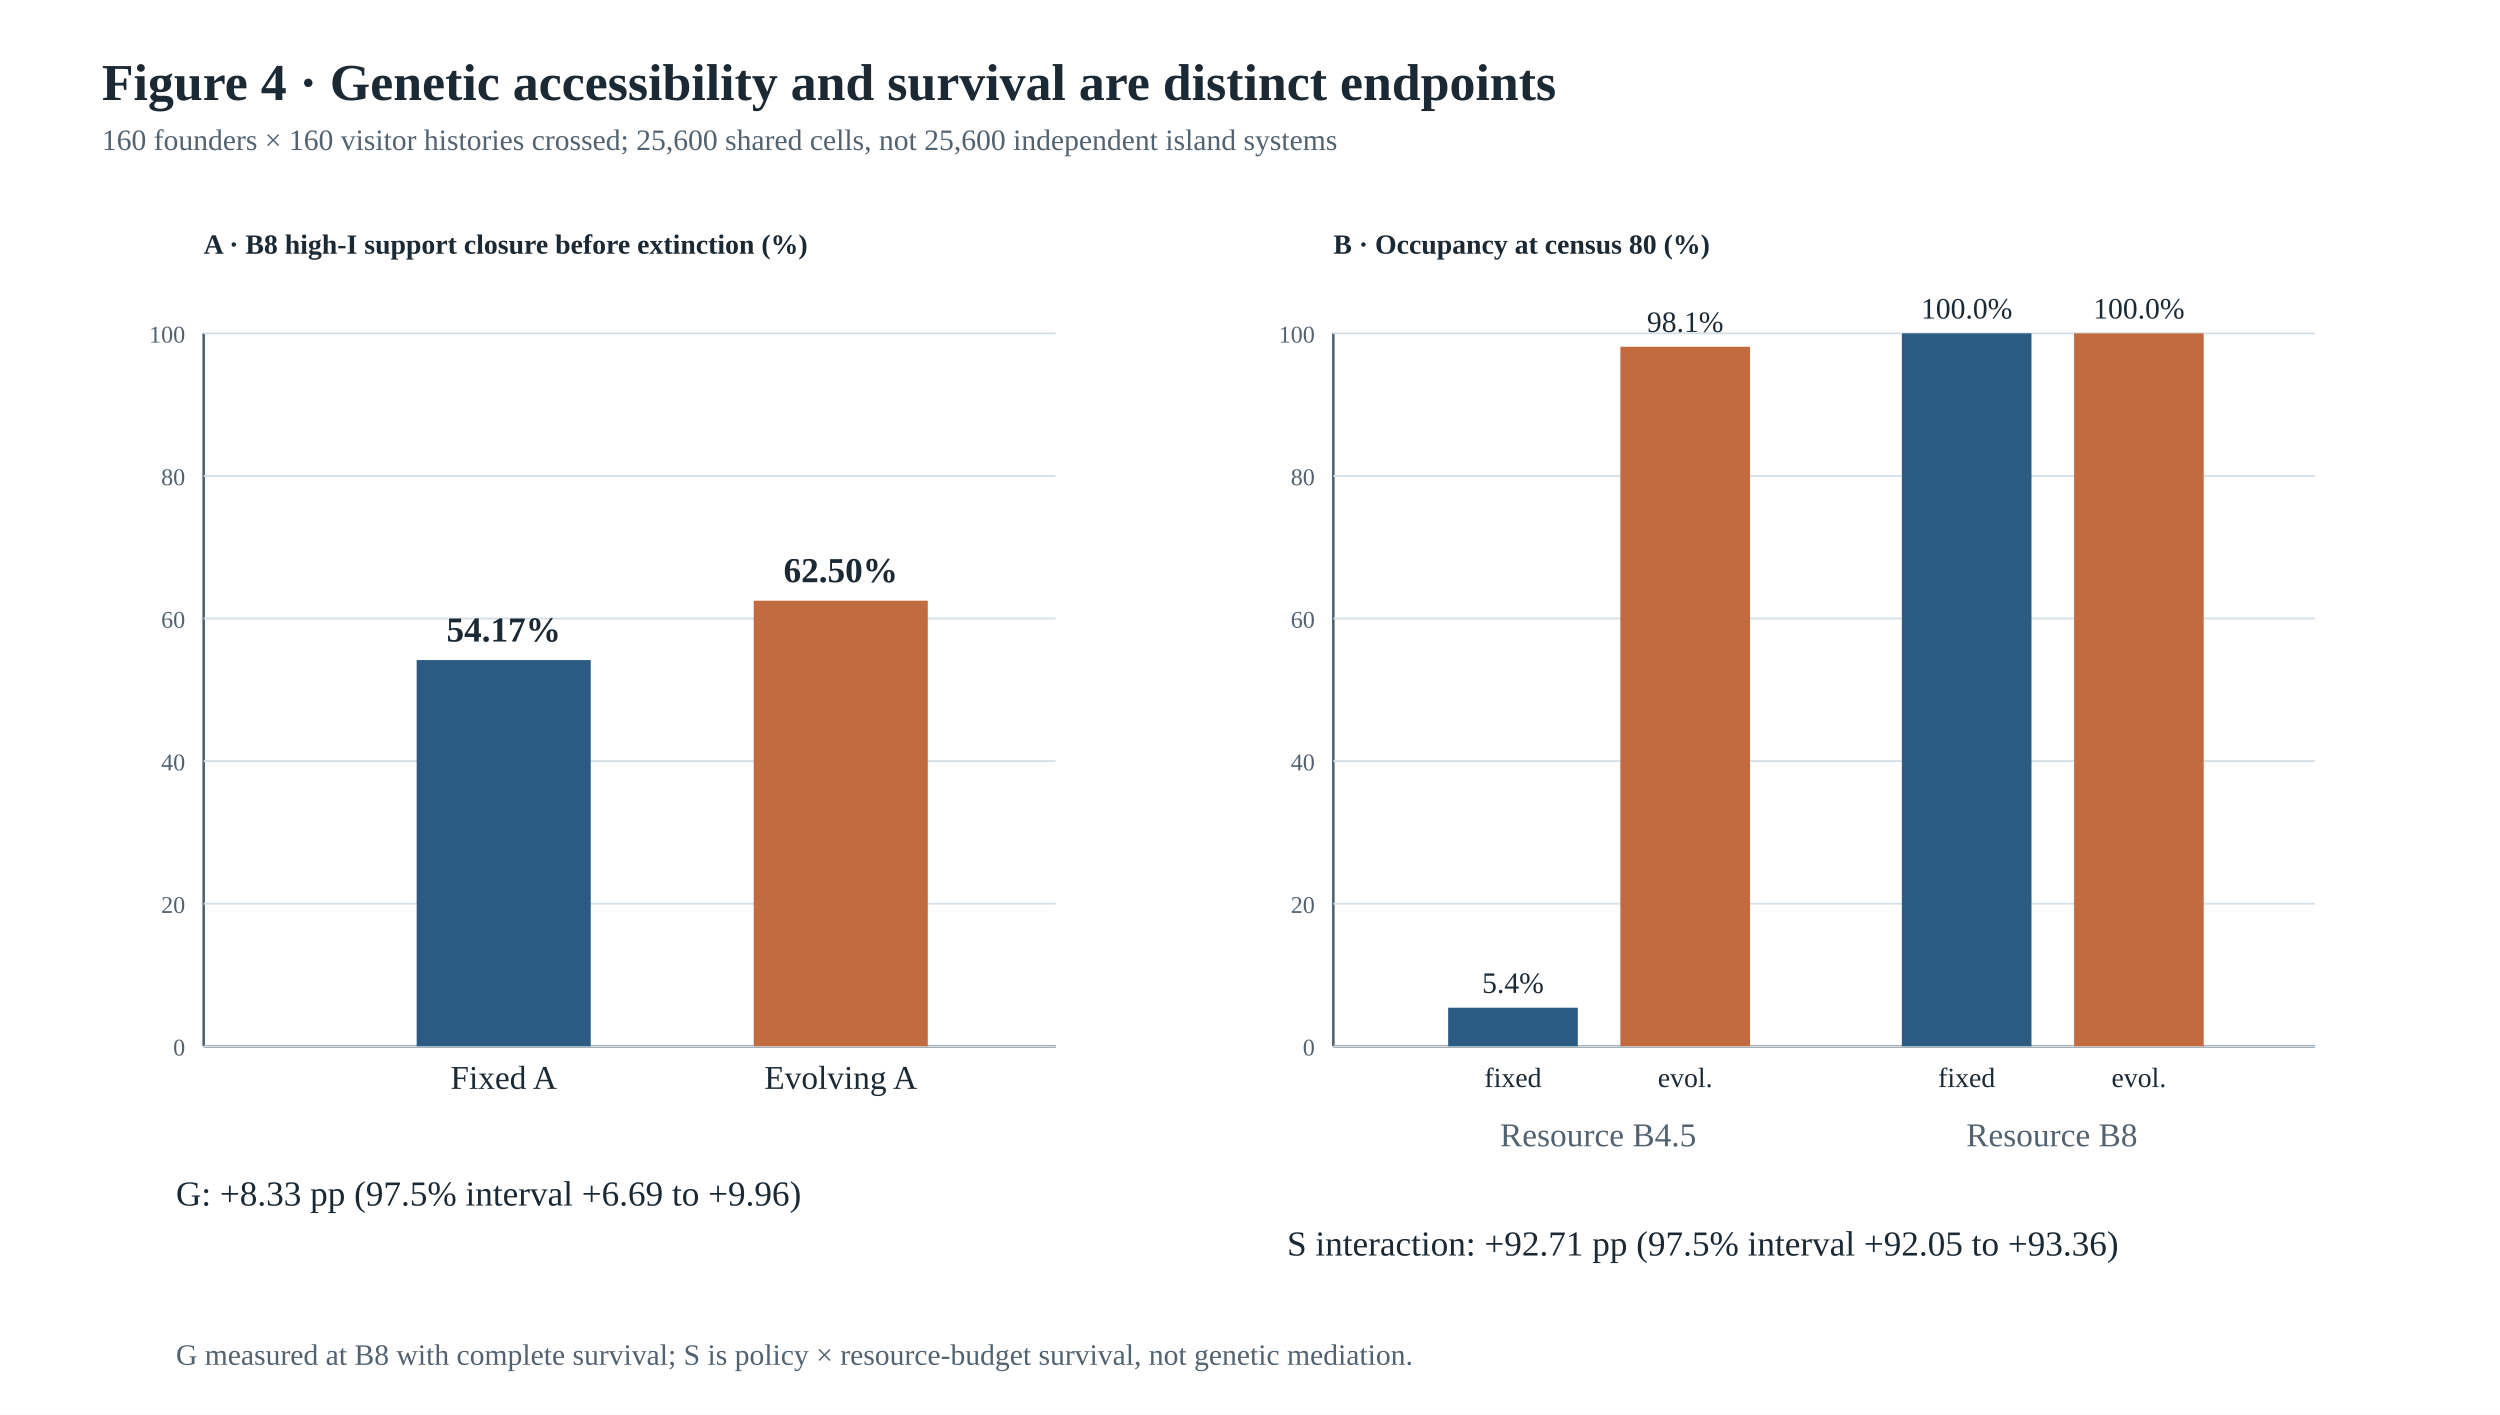
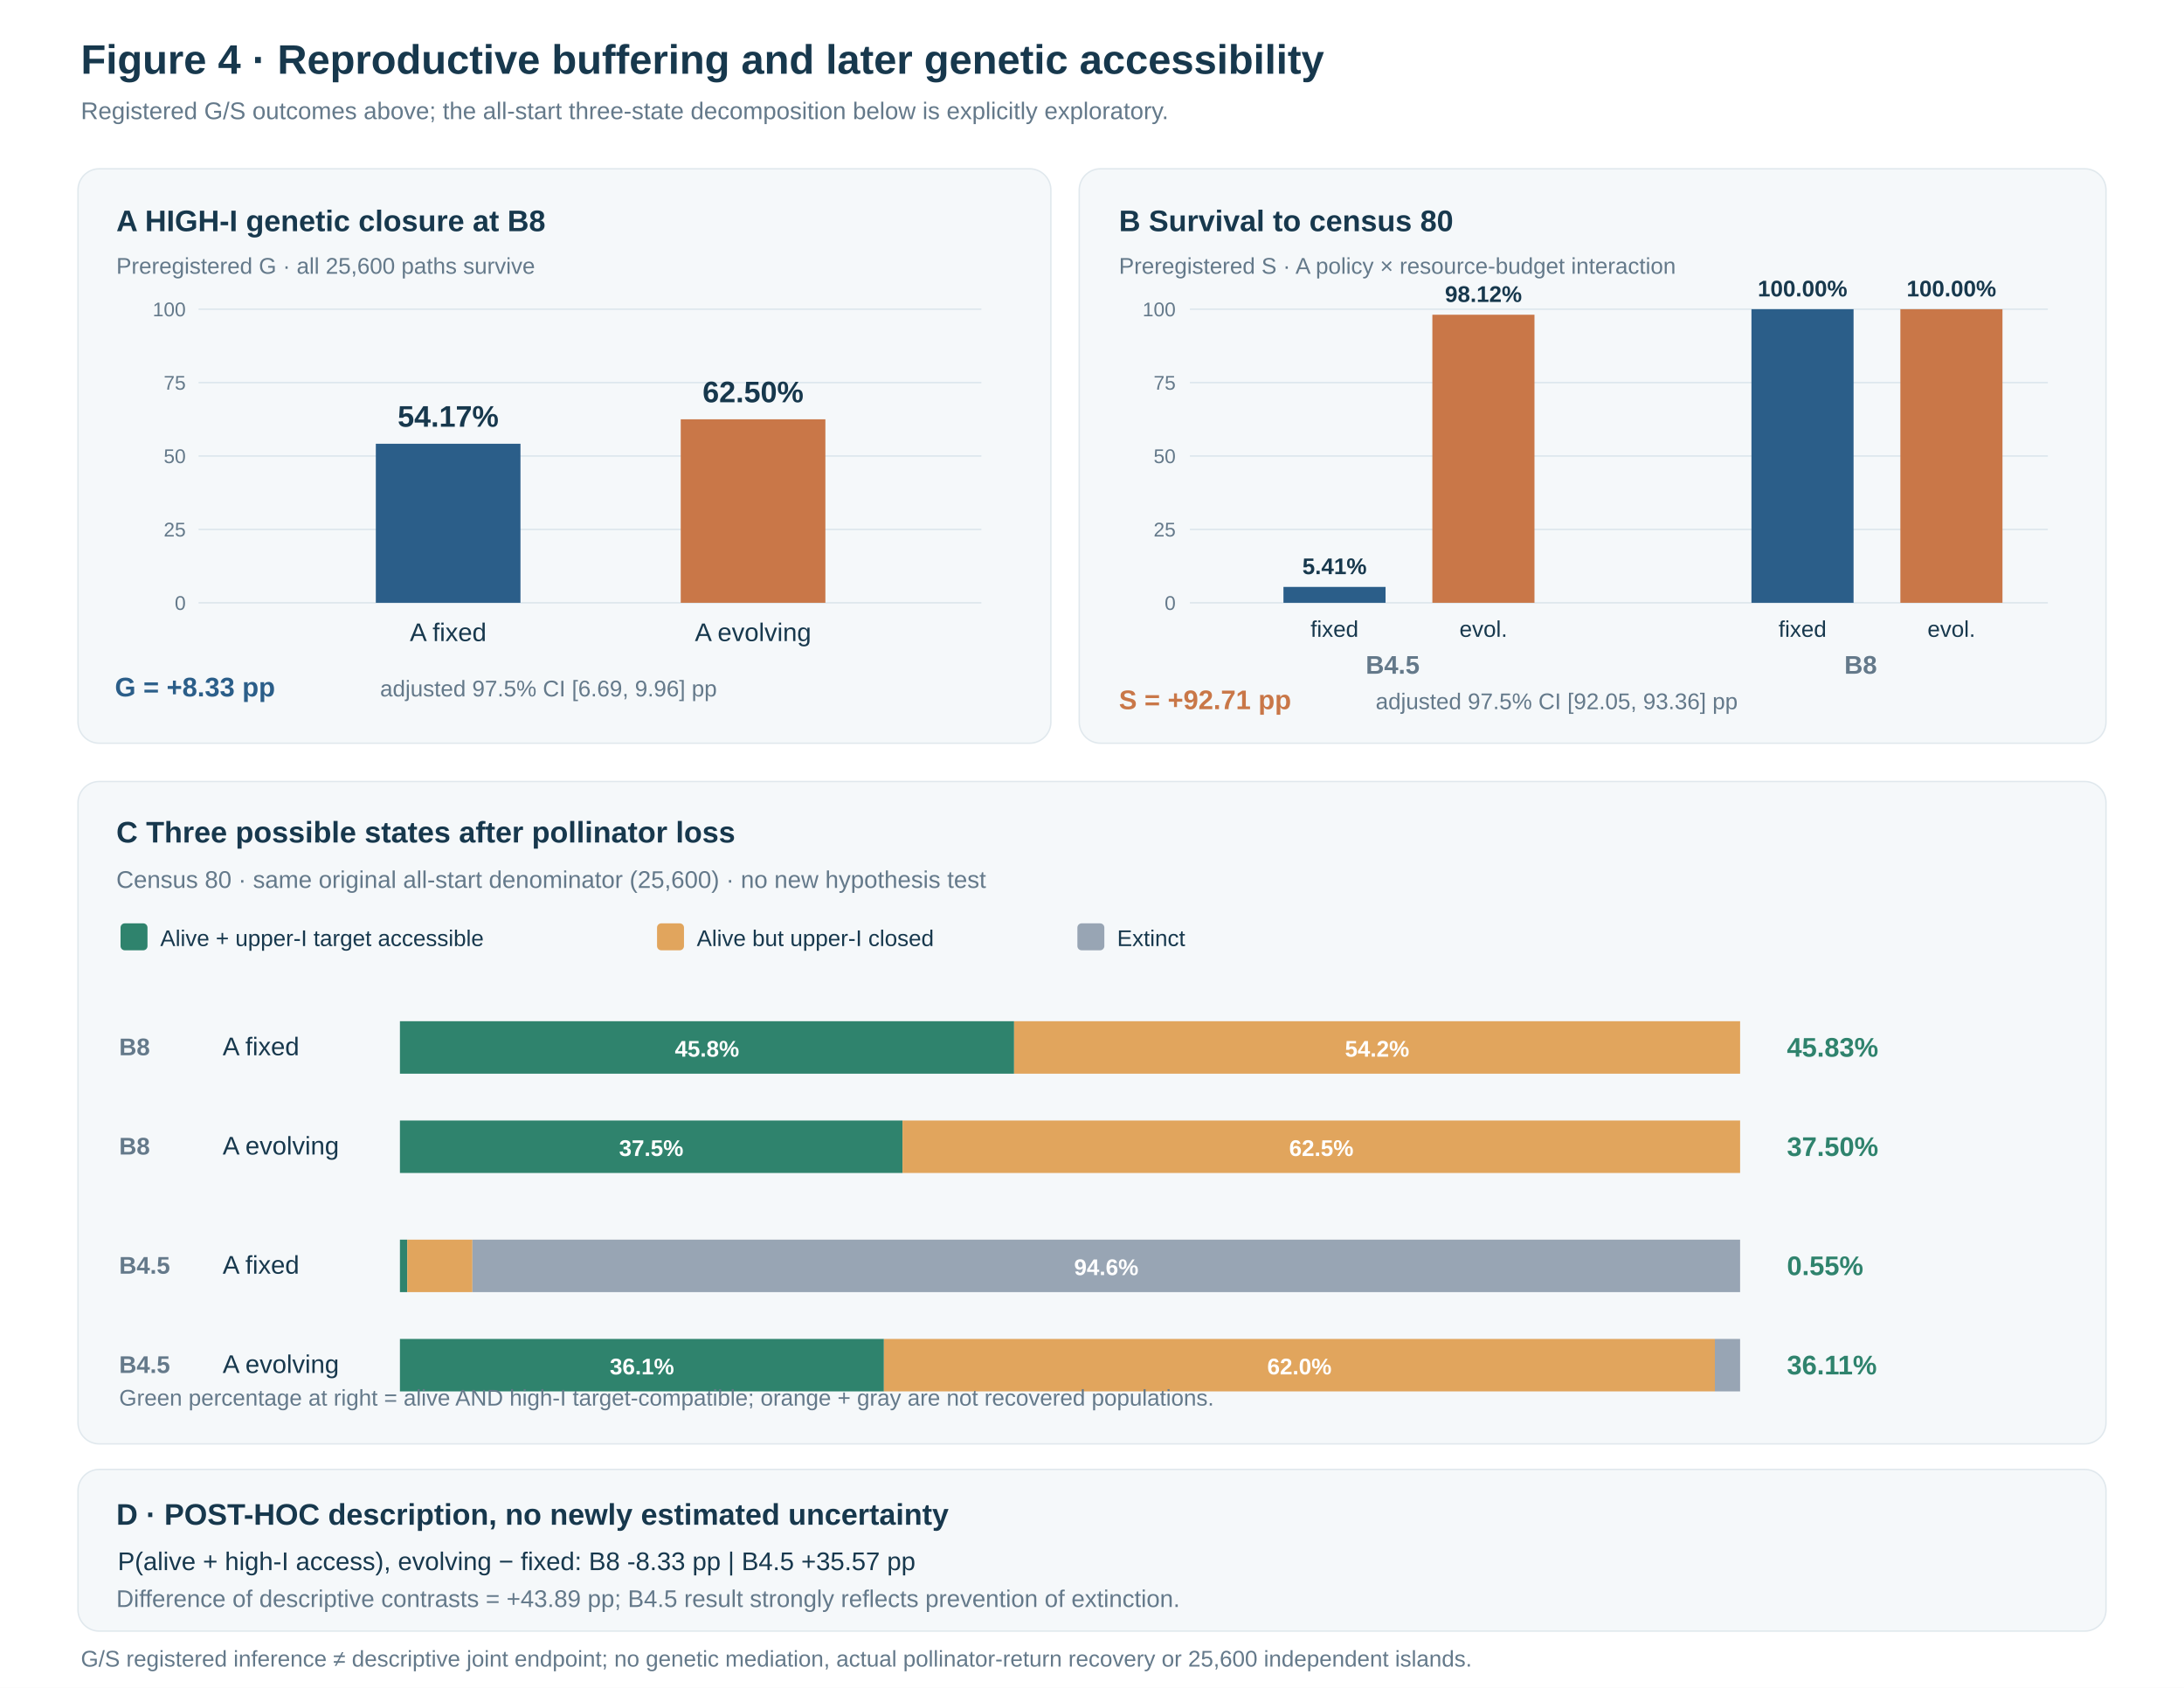
- <svg xmlns="http://www.w3.org/2000/svg" width="1350" height="764" viewBox="0 0 1350 764" role="img">
-   <rect x="0" y="0" width="1350" height="764" fill="#ffffff" />
-   <text x="55" y="54" font-size="28" text-anchor="start" fill="#1b2935" font-weight="bold">Figure 4 · Genetic accessibility and survival are distinct endpoints</text>
-   <text x="55" y="81" font-size="16" text-anchor="start" fill="#526270" font-weight="normal">160 founders × 160 visitor histories crossed; 25,600 shared cells, not 25,600 independent island systems</text>
-   <line x1="110" y1="180" x2="110" y2="565" stroke="#526270" stroke-width="1.4" />
-   <line x1="110" y1="565" x2="570" y2="565" stroke="#526270" stroke-width="1.4" />
-   <line x1="110" y1="565" x2="570" y2="565" stroke="#d5dfe7" stroke-width="1" />
-   <text x="100" y="570" font-size="13" text-anchor="end" fill="#526270" font-weight="normal">0</text>
-   <line x1="110" y1="488" x2="570" y2="488" stroke="#d5dfe7" stroke-width="1" />
-   <text x="100" y="493" font-size="13" text-anchor="end" fill="#526270" font-weight="normal">20</text>
-   <line x1="110" y1="411" x2="570" y2="411" stroke="#d5dfe7" stroke-width="1" />
-   <text x="100" y="416" font-size="13" text-anchor="end" fill="#526270" font-weight="normal">40</text>
-   <line x1="110" y1="334" x2="570" y2="334" stroke="#d5dfe7" stroke-width="1" />
-   <text x="100" y="339" font-size="13" text-anchor="end" fill="#526270" font-weight="normal">60</text>
-   <line x1="110" y1="257" x2="570" y2="257" stroke="#d5dfe7" stroke-width="1" />
-   <text x="100" y="262" font-size="13" text-anchor="end" fill="#526270" font-weight="normal">80</text>
-   <line x1="110" y1="180" x2="570" y2="180" stroke="#d5dfe7" stroke-width="1" />
-   <text x="100" y="185" font-size="13" text-anchor="end" fill="#526270" font-weight="normal">100</text>
-   <text x="110" y="137" font-size="15" text-anchor="start" fill="#1b2935" font-weight="bold">A · B8 high-I support closure before extinction (%)</text>
-   <line x1="720" y1="180" x2="720" y2="565" stroke="#526270" stroke-width="1.4" />
-   <line x1="720" y1="565" x2="1250" y2="565" stroke="#526270" stroke-width="1.4" />
-   <line x1="720" y1="565" x2="1250" y2="565" stroke="#d5dfe7" stroke-width="1" />
-   <text x="710" y="570" font-size="13" text-anchor="end" fill="#526270" font-weight="normal">0</text>
-   <line x1="720" y1="488" x2="1250" y2="488" stroke="#d5dfe7" stroke-width="1" />
-   <text x="710" y="493" font-size="13" text-anchor="end" fill="#526270" font-weight="normal">20</text>
-   <line x1="720" y1="411" x2="1250" y2="411" stroke="#d5dfe7" stroke-width="1" />
-   <text x="710" y="416" font-size="13" text-anchor="end" fill="#526270" font-weight="normal">40</text>
-   <line x1="720" y1="334" x2="1250" y2="334" stroke="#d5dfe7" stroke-width="1" />
-   <text x="710" y="339" font-size="13" text-anchor="end" fill="#526270" font-weight="normal">60</text>
-   <line x1="720" y1="257" x2="1250" y2="257" stroke="#d5dfe7" stroke-width="1" />
-   <text x="710" y="262" font-size="13" text-anchor="end" fill="#526270" font-weight="normal">80</text>
-   <line x1="720" y1="180" x2="1250" y2="180" stroke="#d5dfe7" stroke-width="1" />
-   <text x="710" y="185" font-size="13" text-anchor="end" fill="#526270" font-weight="normal">100</text>
-   <text x="720" y="137" font-size="15" text-anchor="start" fill="#1b2935" font-weight="bold">B · Occupancy at census 80 (%)</text>
-   <rect x="225" y="356.438" width="94" height="208.562" fill="#2b5a83" data-kind="closure" data-policy="fixed" data-count="13868" data-denom="25600" />
-   <text x="272" y="346.438" font-size="19" text-anchor="middle" fill="#1b2935" font-weight="bold">54.17%</text>
-   <text x="272" y="588" font-size="18" text-anchor="middle" fill="#1b2935" font-weight="normal">Fixed A</text>
-   <rect x="407" y="324.375" width="94" height="240.625" fill="#c36b40" data-kind="closure" data-policy="evolving" data-count="16000" data-denom="25600" />
-   <text x="454" y="314.375" font-size="19" text-anchor="middle" fill="#1b2935" font-weight="bold">62.50%</text>
-   <text x="454" y="588" font-size="18" text-anchor="middle" fill="#1b2935" font-weight="normal">Evolving A</text>
-   <rect x="782" y="544.171" width="70" height="20.829" fill="#2b5a83" data-kind="survival" data-arm="fixed_B4p5" data-count="1385" data-denom="25600" />
-   <text x="817" y="536.171" font-size="16" text-anchor="middle" fill="#1b2935" font-weight="normal">5.4%</text>
-   <text x="817" y="587" font-size="15" text-anchor="middle" fill="#1b2935" font-weight="normal">fixed</text>
-   <rect x="875" y="187.249" width="70" height="377.751" fill="#c36b40" data-kind="survival" data-arm="evolving_B4p5" data-count="25118" data-denom="25600" />
-   <text x="910" y="179.249" font-size="16" text-anchor="middle" fill="#1b2935" font-weight="normal">98.1%</text>
-   <text x="910" y="587" font-size="15" text-anchor="middle" fill="#1b2935" font-weight="normal">evol.</text>
-   <text x="863" y="619" font-size="18" text-anchor="middle" fill="#526270" font-weight="normal">Resource B4.5</text>
-   <rect x="1027" y="180" width="70" height="385" fill="#2b5a83" data-kind="survival" data-arm="fixed_B8" data-count="25600" data-denom="25600" />
-   <text x="1062" y="172" font-size="16" text-anchor="middle" fill="#1b2935" font-weight="normal">100.0%</text>
-   <text x="1062" y="587" font-size="15" text-anchor="middle" fill="#1b2935" font-weight="normal">fixed</text>
-   <rect x="1120" y="180" width="70" height="385" fill="#c36b40" data-kind="survival" data-arm="evolving_B8" data-count="25600" data-denom="25600" />
-   <text x="1155" y="172" font-size="16" text-anchor="middle" fill="#1b2935" font-weight="normal">100.0%</text>
-   <text x="1155" y="587" font-size="15" text-anchor="middle" fill="#1b2935" font-weight="normal">evol.</text>
-   <text x="1108" y="619" font-size="18" text-anchor="middle" fill="#526270" font-weight="normal">Resource B8</text>
-   <text x="95" y="651" font-size="19" text-anchor="start" fill="#1b2935" font-weight="normal">G: +8.33 pp (97.5% interval +6.69 to +9.96)</text>
-   <text x="695" y="678" font-size="19" text-anchor="start" fill="#1b2935" font-weight="normal">S interaction: +92.71 pp (97.5% interval +92.05 to +93.36)</text>
-   <text x="95" y="737" font-size="16" text-anchor="start" fill="#526270" font-weight="normal">G measured at B8 with complete survival; S is policy × resource-budget survival, not genetic mediation.</text>
+ <svg xmlns="http://www.w3.org/2000/svg" width="1540" height="1190" viewBox="0 0 1540 1190" role="img">
+   <rect x="0" y="0" width="1540" height="1190" fill="white" />
+   <text x="57" y="52" font-family="Arial,Helvetica,sans-serif" font-size="29" fill="#17384d" font-weight="bold" text-anchor="start">Figure 4  ·  Reproductive buffering and later genetic accessibility</text>
+   <text x="57" y="84" font-family="Arial,Helvetica,sans-serif" font-size="17" fill="#64798a" font-weight="normal" text-anchor="start">Registered G/S outcomes above; the all-start three-state decomposition below is explicitly exploratory.</text>
+   <rect x="55" y="119" width="686" height="405" fill="#f5f8fa" rx="15" stroke="#e0e8ed" stroke-width="1" />
+   <rect x="761" y="119" width="724" height="405" fill="#f5f8fa" rx="15" stroke="#e0e8ed" stroke-width="1" />
+   <text x="82" y="163" font-family="Arial,Helvetica,sans-serif" font-size="21" fill="#17384d" font-weight="bold" text-anchor="start">A  HIGH-I genetic closure at B8</text>
+   <text x="82" y="193" font-family="Arial,Helvetica,sans-serif" font-size="16" fill="#64798a" font-weight="normal" text-anchor="start">Preregistered G · all 25,600 paths survive</text>
+   <line x1="140" y1="425" x2="692" y2="425" stroke="#dce6ec" stroke-width="1" />
+   <text x="131" y="430" font-family="Arial,Helvetica,sans-serif" font-size="14" fill="#64798a" font-weight="normal" text-anchor="end">0</text>
+   <line x1="140" y1="373.25" x2="692" y2="373.25" stroke="#dce6ec" stroke-width="1" />
+   <text x="131" y="378.25" font-family="Arial,Helvetica,sans-serif" font-size="14" fill="#64798a" font-weight="normal" text-anchor="end">25</text>
+   <line x1="140" y1="321.5" x2="692" y2="321.5" stroke="#dce6ec" stroke-width="1" />
+   <text x="131" y="326.5" font-family="Arial,Helvetica,sans-serif" font-size="14" fill="#64798a" font-weight="normal" text-anchor="end">50</text>
+   <line x1="140" y1="269.75" x2="692" y2="269.75" stroke="#dce6ec" stroke-width="1" />
+   <text x="131" y="274.75" font-family="Arial,Helvetica,sans-serif" font-size="14" fill="#64798a" font-weight="normal" text-anchor="end">75</text>
+   <line x1="140" y1="218" x2="692" y2="218" stroke="#dce6ec" stroke-width="1" />
+   <text x="131" y="223" font-family="Arial,Helvetica,sans-serif" font-size="14" fill="#64798a" font-weight="normal" text-anchor="end">100</text>
+   <rect x="265" y="312.864" width="102" height="112.136" fill="#2b5e89" data-kind="closure" data-policy="fixed" data-count="13868" data-denom="25600" />
+   <text x="316" y="300.864" font-family="Arial,Helvetica,sans-serif" font-size="21" fill="#17384d" font-weight="bold" text-anchor="middle">54.17%</text>
+   <text x="316" y="452" font-family="Arial,Helvetica,sans-serif" font-size="18" fill="#17384d" font-weight="normal" text-anchor="middle">A fixed</text>
+   <rect x="480" y="295.625" width="102" height="129.375" fill="#c97748" data-kind="closure" data-policy="evolving" data-count="16000" data-denom="25600" />
+   <text x="531" y="283.625" font-family="Arial,Helvetica,sans-serif" font-size="21" fill="#17384d" font-weight="bold" text-anchor="middle">62.50%</text>
+   <text x="531" y="452" font-family="Arial,Helvetica,sans-serif" font-size="18" fill="#17384d" font-weight="normal" text-anchor="middle">A evolving</text>
+   <text x="81" y="491" font-family="Arial,Helvetica,sans-serif" font-size="19" fill="#2b5e89" font-weight="bold" text-anchor="start">G = +8.33 pp</text>
+   <text x="268" y="491" font-family="Arial,Helvetica,sans-serif" font-size="16" fill="#64798a" font-weight="normal" text-anchor="start">adjusted 97.5% CI [6.69, 9.96] pp</text>
+   <text x="789" y="163" font-family="Arial,Helvetica,sans-serif" font-size="21" fill="#17384d" font-weight="bold" text-anchor="start">B  Survival to census 80</text>
+   <text x="789" y="193" font-family="Arial,Helvetica,sans-serif" font-size="16" fill="#64798a" font-weight="normal" text-anchor="start">Preregistered S · A policy × resource-budget interaction</text>
+   <line x1="839" y1="425" x2="1444" y2="425" stroke="#dce6ec" stroke-width="1" />
+   <text x="829" y="430" font-family="Arial,Helvetica,sans-serif" font-size="14" fill="#64798a" font-weight="normal" text-anchor="end">0</text>
+   <line x1="839" y1="373.25" x2="1444" y2="373.25" stroke="#dce6ec" stroke-width="1" />
+   <text x="829" y="378.25" font-family="Arial,Helvetica,sans-serif" font-size="14" fill="#64798a" font-weight="normal" text-anchor="end">25</text>
+   <line x1="839" y1="321.5" x2="1444" y2="321.5" stroke="#dce6ec" stroke-width="1" />
+   <text x="829" y="326.5" font-family="Arial,Helvetica,sans-serif" font-size="14" fill="#64798a" font-weight="normal" text-anchor="end">50</text>
+   <line x1="839" y1="269.75" x2="1444" y2="269.75" stroke="#dce6ec" stroke-width="1" />
+   <text x="829" y="274.75" font-family="Arial,Helvetica,sans-serif" font-size="14" fill="#64798a" font-weight="normal" text-anchor="end">75</text>
+   <line x1="839" y1="218" x2="1444" y2="218" stroke="#dce6ec" stroke-width="1" />
+   <text x="829" y="223" font-family="Arial,Helvetica,sans-serif" font-size="14" fill="#64798a" font-weight="normal" text-anchor="end">100</text>
+   <rect x="905" y="413.801" width="72" height="11.199" fill="#2b5e89" data-kind="survival" data-arm="fixed_B4p5" data-count="1385" data-denom="25600" />
+   <text x="941" y="404.801" font-family="Arial,Helvetica,sans-serif" font-size="16" fill="#17384d" font-weight="bold" text-anchor="middle">5.41%</text>
+   <text x="941" y="449" font-family="Arial,Helvetica,sans-serif" font-size="16" fill="#17384d" font-weight="normal" text-anchor="middle">fixed</text>
+   <rect x="1010" y="221.897" width="72" height="203.103" fill="#c97748" data-kind="survival" data-arm="evolving_B4p5" data-count="25118" data-denom="25600" />
+   <text x="1046" y="212.897" font-family="Arial,Helvetica,sans-serif" font-size="16" fill="#17384d" font-weight="bold" text-anchor="middle">98.12%</text>
+   <text x="1046" y="449" font-family="Arial,Helvetica,sans-serif" font-size="16" fill="#17384d" font-weight="normal" text-anchor="middle">evol.</text>
+   <rect x="1235" y="218" width="72" height="207" fill="#2b5e89" data-kind="survival" data-arm="fixed_B8" data-count="25600" data-denom="25600" />
+   <text x="1271" y="209" font-family="Arial,Helvetica,sans-serif" font-size="16" fill="#17384d" font-weight="bold" text-anchor="middle">100.00%</text>
+   <text x="1271" y="449" font-family="Arial,Helvetica,sans-serif" font-size="16" fill="#17384d" font-weight="normal" text-anchor="middle">fixed</text>
+   <rect x="1340" y="218" width="72" height="207" fill="#c97748" data-kind="survival" data-arm="evolving_B8" data-count="25600" data-denom="25600" />
+   <text x="1376" y="209" font-family="Arial,Helvetica,sans-serif" font-size="16" fill="#17384d" font-weight="bold" text-anchor="middle">100.00%</text>
+   <text x="1376" y="449" font-family="Arial,Helvetica,sans-serif" font-size="16" fill="#17384d" font-weight="normal" text-anchor="middle">evol.</text>
+   <text x="982" y="475" font-family="Arial,Helvetica,sans-serif" font-size="18" fill="#64798a" font-weight="bold" text-anchor="middle">B4.5</text>
+   <text x="1312" y="475" font-family="Arial,Helvetica,sans-serif" font-size="18" fill="#64798a" font-weight="bold" text-anchor="middle">B8</text>
+   <text x="789" y="500" font-family="Arial,Helvetica,sans-serif" font-size="19" fill="#c97748" font-weight="bold" text-anchor="start">S = +92.71 pp</text>
+   <text x="970" y="500" font-family="Arial,Helvetica,sans-serif" font-size="16" fill="#64798a" font-weight="normal" text-anchor="start">adjusted 97.5% CI [92.05, 93.36] pp</text>
+   <rect x="55" y="551" width="1430" height="467" fill="#f5f8fa" rx="15" stroke="#e0e8ed" stroke-width="1" />
+   <text x="82" y="594" font-family="Arial,Helvetica,sans-serif" font-size="21" fill="#17384d" font-weight="bold" text-anchor="start">C  Three possible states after pollinator loss</text>
+   <text x="82" y="626" font-family="Arial,Helvetica,sans-serif" font-size="17" fill="#64798a" font-weight="normal" text-anchor="start">Census 80 · same original all-start denominator (25,600) · no new hypothesis test</text>
+   <rect x="85" y="651" width="19" height="19" fill="#2f836d" rx="3" />
+   <text x="113" y="667" font-family="Arial,Helvetica,sans-serif" font-size="16" fill="#17384d" font-weight="normal" text-anchor="start">Alive + upper-I target accessible</text>
+   <rect x="463.3" y="651" width="19" height="19" fill="#e1a55d" rx="3" />
+   <text x="491.3" y="667" font-family="Arial,Helvetica,sans-serif" font-size="16" fill="#17384d" font-weight="normal" text-anchor="start">Alive but upper-I closed</text>
+   <rect x="759.7" y="651" width="19" height="19" fill="#98a5b4" rx="3" />
+   <text x="787.7" y="667" font-family="Arial,Helvetica,sans-serif" font-size="16" fill="#17384d" font-weight="normal" text-anchor="start">Extinct</text>
+   <text x="84" y="744" font-family="Arial,Helvetica,sans-serif" font-size="17" fill="#64798a" font-weight="bold" text-anchor="start">B8</text>
+   <text x="157" y="744" font-family="Arial,Helvetica,sans-serif" font-size="18" fill="#17384d" font-weight="normal" text-anchor="start">A fixed</text>
+   <rect x="282" y="720" width="433.076" height="37" fill="#2f836d" data-kind="three_state" data-budget="B8" data-policy="fixed" data-state="alive_accessible" data-count="11732" data-denom="25600" />
+   <text x="498.538" y="745" font-family="Arial,Helvetica,sans-serif" font-size="16" fill="#ffffff" font-weight="bold" text-anchor="middle">45.8%</text>
+   <rect x="715.076" y="720" width="511.924" height="37" fill="#e1a55d" data-kind="three_state" data-budget="B8" data-policy="fixed" data-state="alive_closed" data-count="13868" data-denom="25600" />
+   <text x="971.038" y="745" font-family="Arial,Helvetica,sans-serif" font-size="16" fill="#ffffff" font-weight="bold" text-anchor="middle">54.2%</text>
+   <rect x="1227" y="720" width="0" height="37" fill="#98a5b4" data-kind="three_state" data-budget="B8" data-policy="fixed" data-state="extinct" data-count="0" data-denom="25600" />
+   <text x="1260" y="745" font-family="Arial,Helvetica,sans-serif" font-size="19" fill="#2f836d" font-weight="bold" text-anchor="start">45.83%</text>
+   <text x="84" y="814" font-family="Arial,Helvetica,sans-serif" font-size="17" fill="#64798a" font-weight="bold" text-anchor="start">B8</text>
+   <text x="157" y="814" font-family="Arial,Helvetica,sans-serif" font-size="18" fill="#17384d" font-weight="normal" text-anchor="start">A evolving</text>
+   <rect x="282" y="790" width="354.375" height="37" fill="#2f836d" data-kind="three_state" data-budget="B8" data-policy="evolving" data-state="alive_accessible" data-count="9600" data-denom="25600" />
+   <text x="459.188" y="815" font-family="Arial,Helvetica,sans-serif" font-size="16" fill="#ffffff" font-weight="bold" text-anchor="middle">37.5%</text>
+   <rect x="636.375" y="790" width="590.625" height="37" fill="#e1a55d" data-kind="three_state" data-budget="B8" data-policy="evolving" data-state="alive_closed" data-count="16000" data-denom="25600" />
+   <text x="931.688" y="815" font-family="Arial,Helvetica,sans-serif" font-size="16" fill="#ffffff" font-weight="bold" text-anchor="middle">62.5%</text>
+   <rect x="1227" y="790" width="0" height="37" fill="#98a5b4" data-kind="three_state" data-budget="B8" data-policy="evolving" data-state="extinct" data-count="0" data-denom="25600" />
+   <text x="1260" y="815" font-family="Arial,Helvetica,sans-serif" font-size="19" fill="#2f836d" font-weight="bold" text-anchor="start">37.50%</text>
+   <text x="84" y="898" font-family="Arial,Helvetica,sans-serif" font-size="17" fill="#64798a" font-weight="bold" text-anchor="start">B4.5</text>
+   <text x="157" y="898" font-family="Arial,Helvetica,sans-serif" font-size="18" fill="#17384d" font-weight="normal" text-anchor="start">A fixed</text>
+   <rect x="282" y="874" width="5.168" height="37" fill="#2f836d" data-kind="three_state" data-budget="B4p5" data-policy="fixed" data-state="alive_accessible" data-count="140" data-denom="25600" />
+   <rect x="287.168" y="874" width="45.958" height="37" fill="#e1a55d" data-kind="three_state" data-budget="B4p5" data-policy="fixed" data-state="alive_closed" data-count="1245" data-denom="25600" />
+   <rect x="333.126" y="874" width="893.874" height="37" fill="#98a5b4" data-kind="three_state" data-budget="B4p5" data-policy="fixed" data-state="extinct" data-count="24215" data-denom="25600" />
+   <text x="780.063" y="899" font-family="Arial,Helvetica,sans-serif" font-size="16" fill="#ffffff" font-weight="bold" text-anchor="middle">94.6%</text>
+   <text x="1260" y="899" font-family="Arial,Helvetica,sans-serif" font-size="19" fill="#2f836d" font-weight="bold" text-anchor="start">0.55%</text>
+   <text x="84" y="968" font-family="Arial,Helvetica,sans-serif" font-size="17" fill="#64798a" font-weight="bold" text-anchor="start">B4.5</text>
+   <text x="157" y="968" font-family="Arial,Helvetica,sans-serif" font-size="18" fill="#17384d" font-weight="normal" text-anchor="start">A evolving</text>
+   <rect x="282" y="944" width="341.271" height="37" fill="#2f836d" data-kind="three_state" data-budget="B4p5" data-policy="evolving" data-state="alive_accessible" data-count="9245" data-denom="25600" />
+   <text x="452.635" y="969" font-family="Arial,Helvetica,sans-serif" font-size="16" fill="#ffffff" font-weight="bold" text-anchor="middle">36.1%</text>
+   <rect x="623.271" y="944" width="585.937" height="37" fill="#e1a55d" data-kind="three_state" data-budget="B4p5" data-policy="evolving" data-state="alive_closed" data-count="15873" data-denom="25600" />
+   <text x="916.239" y="969" font-family="Arial,Helvetica,sans-serif" font-size="16" fill="#ffffff" font-weight="bold" text-anchor="middle">62.0%</text>
+   <rect x="1209.207" y="944" width="17.793" height="37" fill="#98a5b4" data-kind="three_state" data-budget="B4p5" data-policy="evolving" data-state="extinct" data-count="482" data-denom="25600" />
+   <text x="1260" y="969" font-family="Arial,Helvetica,sans-serif" font-size="19" fill="#2f836d" font-weight="bold" text-anchor="start">36.11%</text>
+   <text x="84" y="991" font-family="Arial,Helvetica,sans-serif" font-size="16" fill="#64798a" font-weight="normal" text-anchor="start">Green percentage at right = alive AND high-I target-compatible; orange + gray are not recovered populations.</text>
+   <rect x="55" y="1036" width="1430" height="114" fill="#f5f8fa" rx="15" stroke="#e0e8ed" stroke-width="1" />
+   <text x="82" y="1075" font-family="Arial,Helvetica,sans-serif" font-size="21" fill="#17384d" font-weight="bold" text-anchor="start">D · POST-HOC description, no newly estimated uncertainty</text>
+   <text x="83" y="1107" font-family="Arial,Helvetica,sans-serif" font-size="18" fill="#17384d" font-weight="normal" text-anchor="start">P(alive + high-I access), evolving − fixed:  B8 -8.33 pp    |    B4.5 +35.57 pp</text>
+   <text x="82" y="1133" font-family="Arial,Helvetica,sans-serif" font-size="17" fill="#64798a" font-weight="normal" text-anchor="start">Difference of descriptive contrasts = +43.89 pp; B4.5 result strongly reflects prevention of extinction.</text>
+   <text x="57" y="1175" font-family="Arial,Helvetica,sans-serif" font-size="16" fill="#64798a" font-weight="normal" text-anchor="start">G/S registered inference ≠ descriptive joint endpoint; no genetic mediation, actual pollinator-return recovery or 25,600 independent islands.</text>
</svg>
